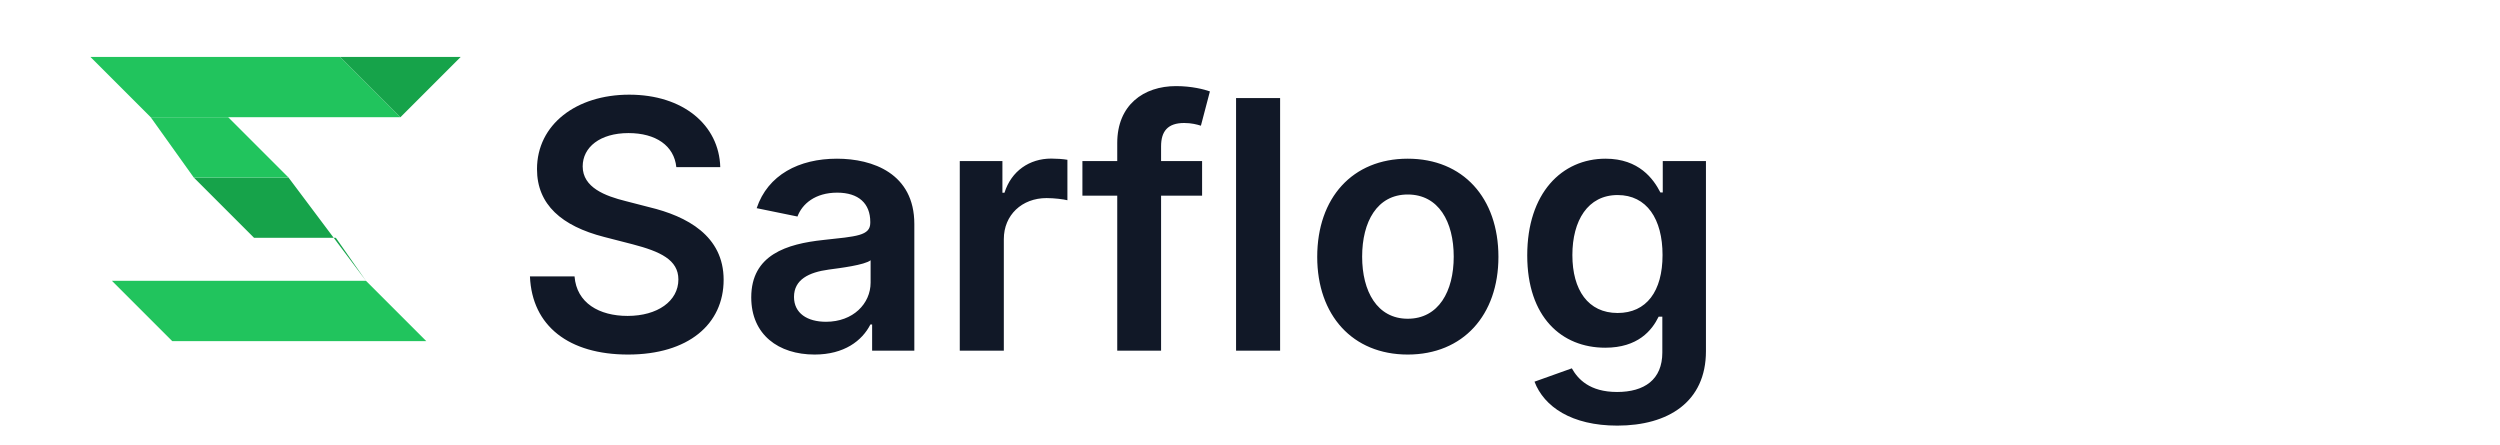
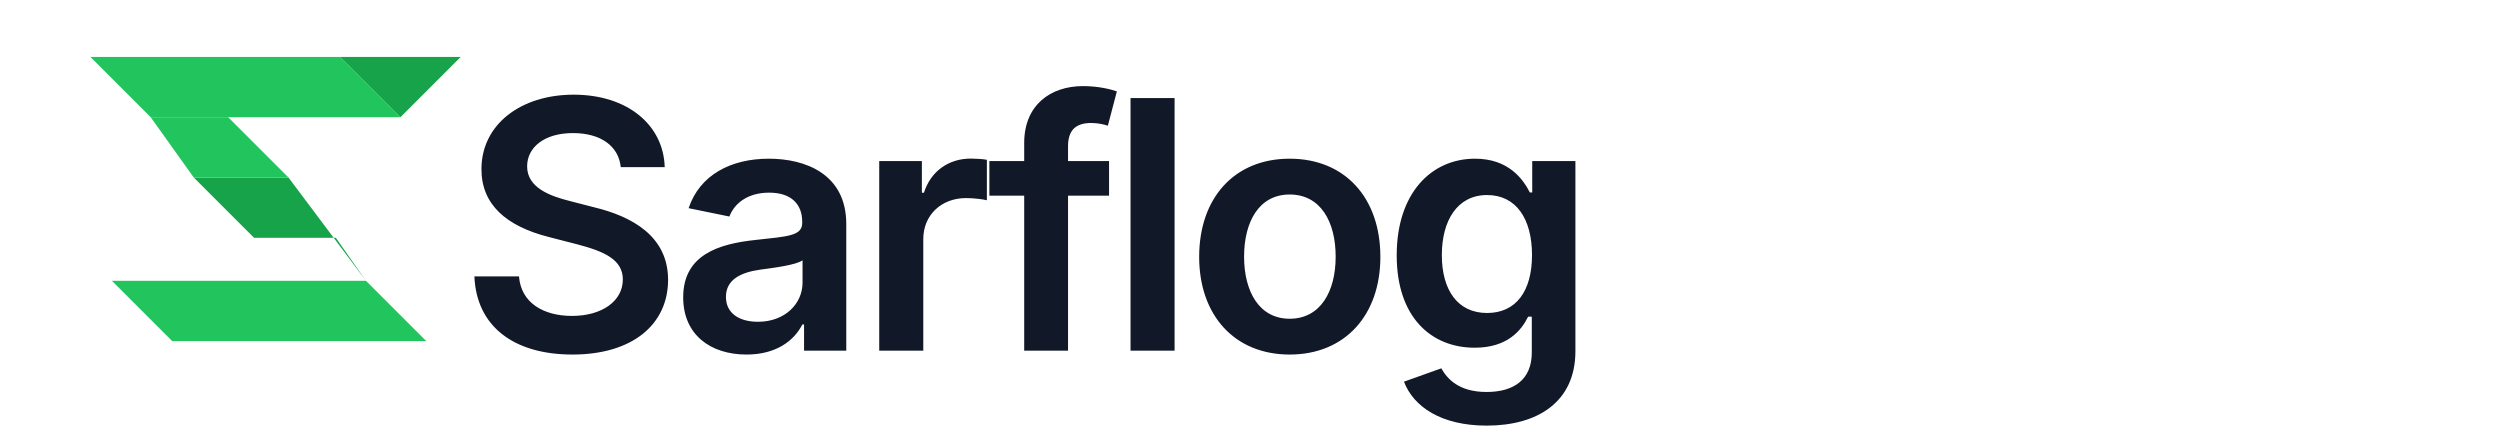
<svg xmlns="http://www.w3.org/2000/svg" width="360" height="64" viewBox="0 0 360 64" fill="none">
  <g transform="translate(0 64) scale(0.62 -0.62)">
    <path d="M26 38L40 24H99L85 38H26Z" fill="#21C45D" />
    <path d="M85 38L67 62H45L59 48H78L85 38Z" fill="#16A34A" />
    <path d="M45 62H67L53 76H35L45 62Z" fill="#21C45D" />
    <path d="M35 76H93L79 90H21L35 76Z" fill="#21C45D" />
    <path d="M79 90L93 76L107 90H79Z" fill="#16A34A" />
  </g>
-   <text x="74" y="32" dominant-baseline="middle" fill="#111827" font-family="Inter" font-size="50" font-weight="600" letter-spacing="-0.2">Sarflog</text>
+   <text x="66" y="32" dominant-baseline="middle" fill="#111827" font-family="Inter, Arial, sans-serif" font-size="50" font-weight="600" letter-spacing="-2">Sarflog</text>
</svg>
